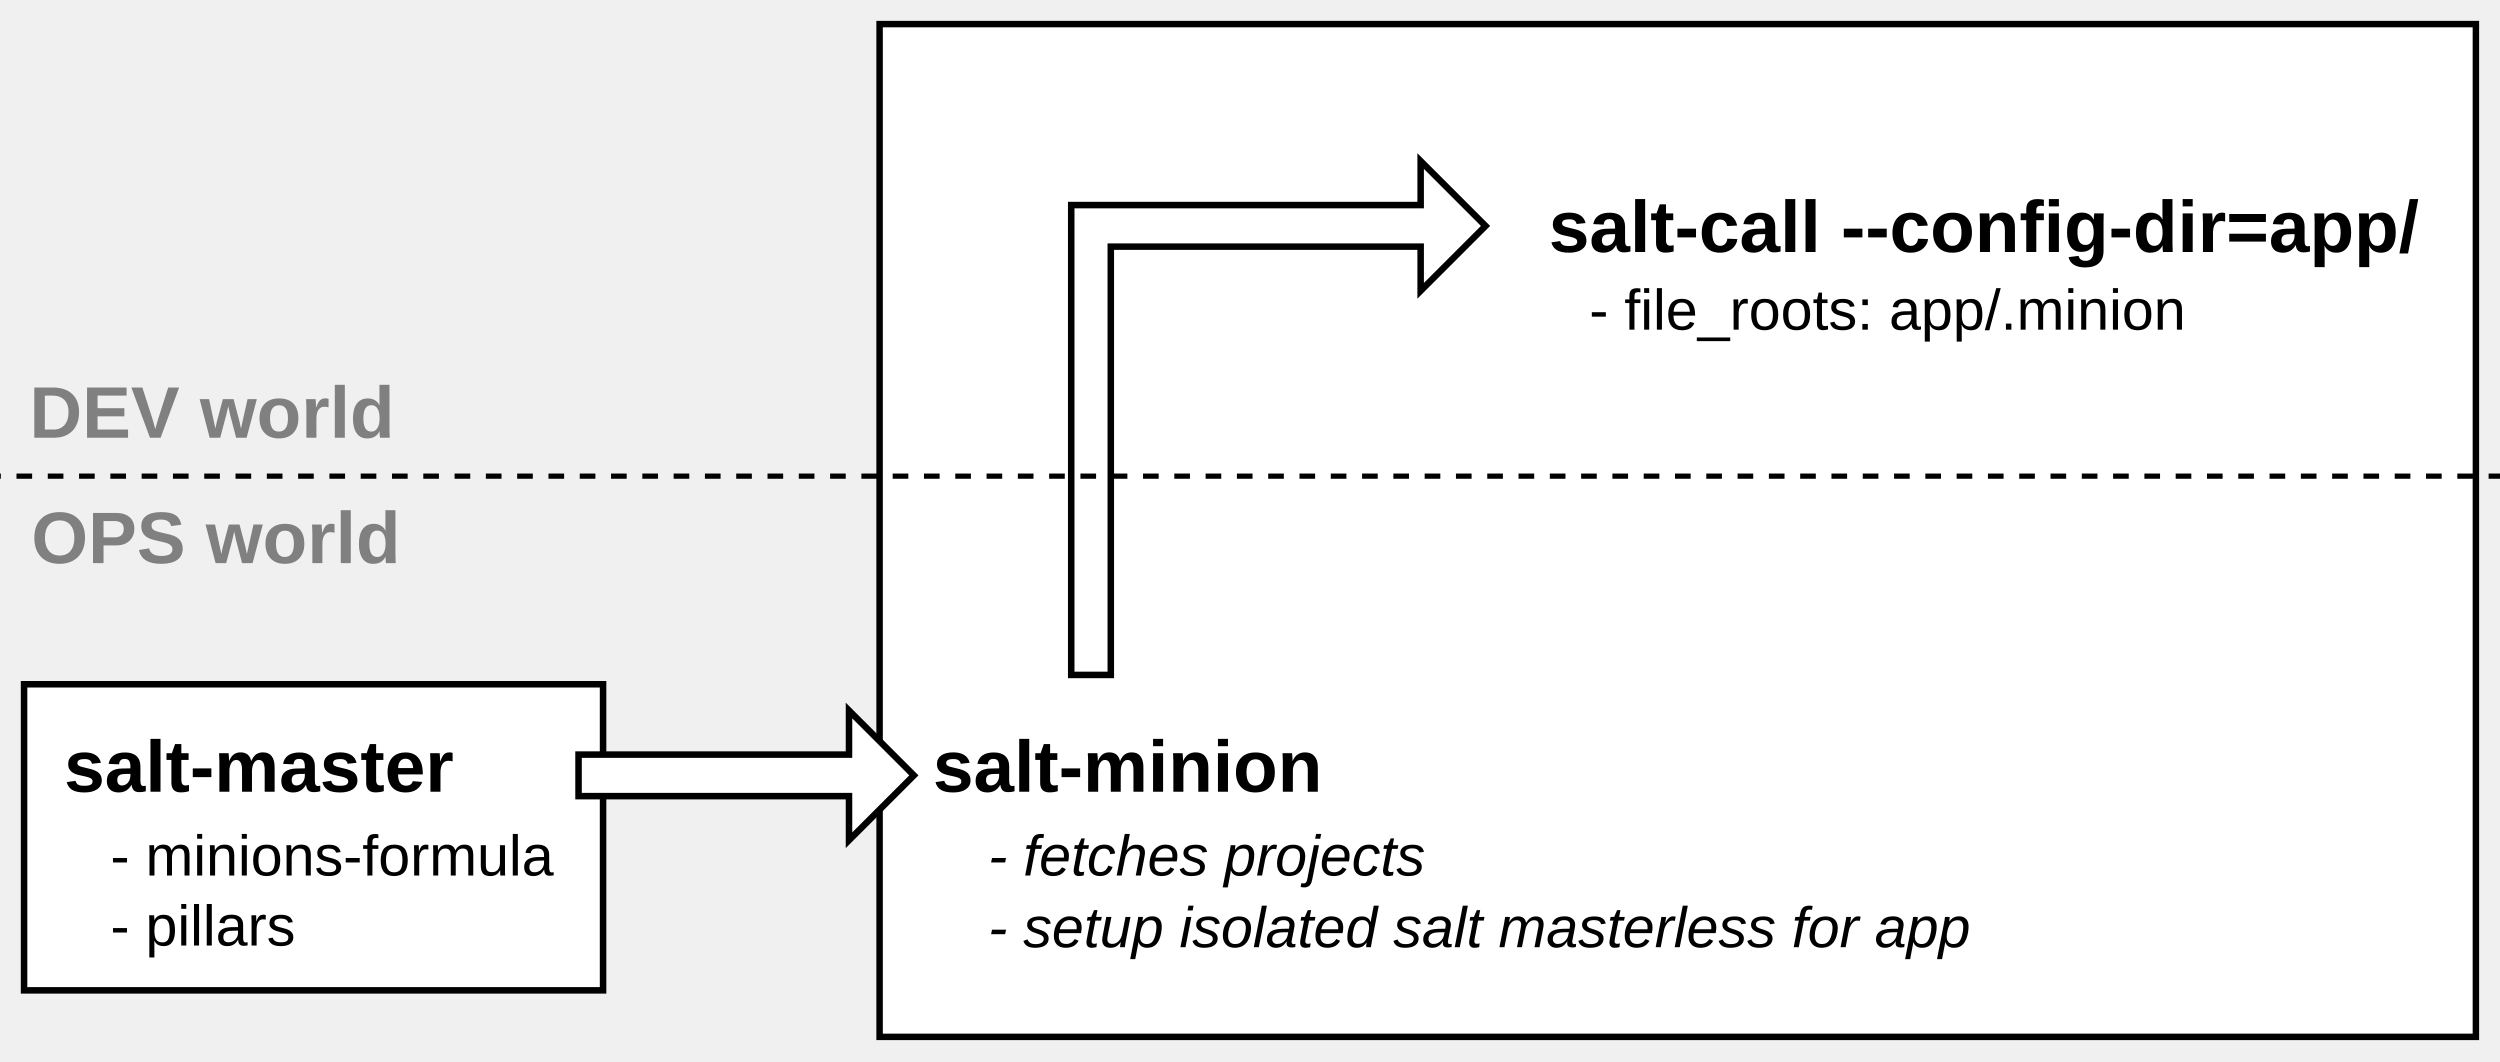
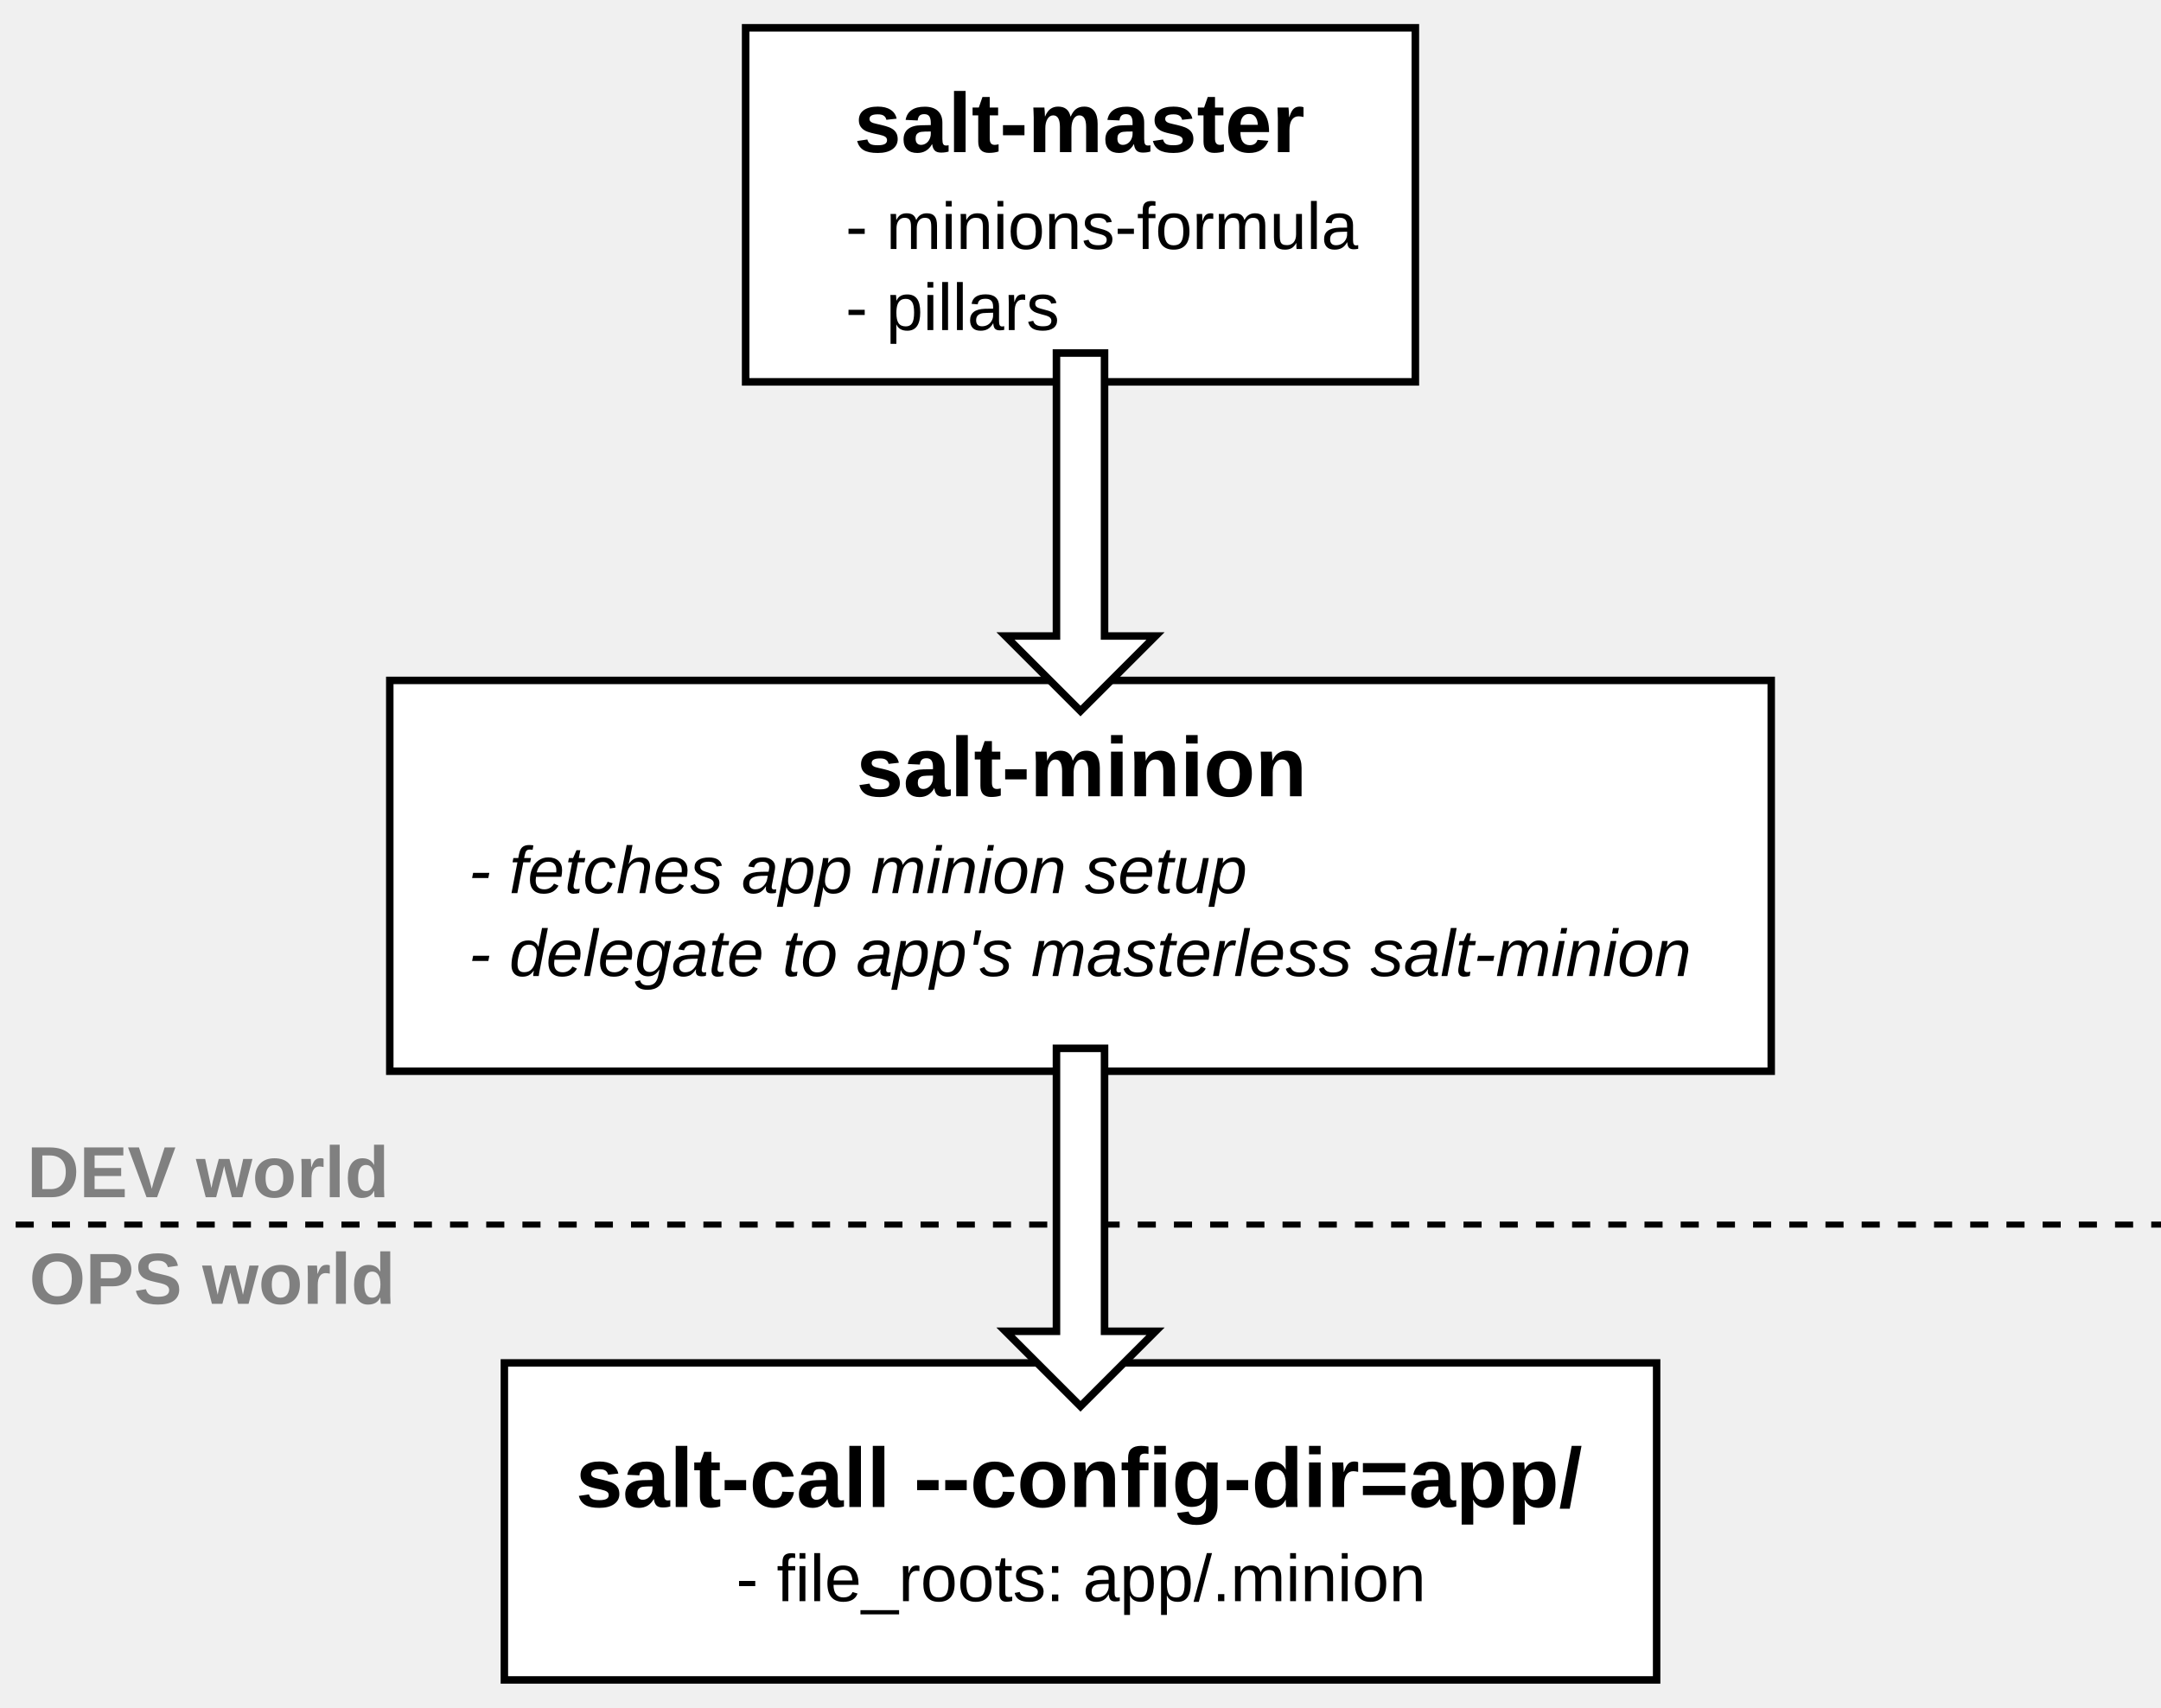
- <svg xmlns="http://www.w3.org/2000/svg" width="479.344" height="203.438" id="svg2" version="1.1">
+ <svg xmlns="http://www.w3.org/2000/svg" width="358.219" height="283.094" id="svg2" version="1.1">
  <defs id="defs4" />
-   <g id="layer1" transform="translate(-37.8125,-625.5938)">
-     <rect style="fill:#ffffff;fill-opacity:1;stroke:#000000;stroke-width:1.25;stroke-opacity:1" id="rect3157" width="111.016" height="58.69" x="42.426" y="756.792" />
-     <rect style="fill:#ffffff;fill-opacity:1;stroke:#000000;stroke-width:1.237;stroke-opacity:1" id="rect3058" width="306.07" height="194.188" x="206.464" y="630.213" />
-     <text xml:space="preserve" style="font-size:14px;font-style:normal;font-variant:normal;font-weight:bold;font-stretch:normal;text-align:start;line-height:125%;letter-spacing:0px;word-spacing:0px;writing-mode:lr-tb;text-anchor:start;fill:#000000;fill-opacity:1;stroke:none;font-family:Liberation Sans;-inkscape-font-specification:Liberation Sans Bold" x="50.104" y="777.399" id="text2987">
-       <tspan id="tspan2989" x="50.104" y="777.399">salt-master</tspan>
+   <g id="layer1" transform="translate(-98.375,-628.4375)">
+     <rect y="741.229" x="162.987" height="64.788" width="228.996" id="rect3026" style="fill:#ffffff;fill-opacity:1;stroke:#000000;stroke-width:1.237;stroke-opacity:1" />
+     <rect style="fill:#ffffff;fill-opacity:1;stroke:#000000;stroke-width:1.237;stroke-opacity:1" id="rect3058" width="191.006" height="52.555" x="181.981" y="854.366" />
+     <text xml:space="preserve" style="font-size:14px;font-style:normal;font-variant:normal;font-weight:bold;font-stretch:normal;text-align:start;line-height:125%;letter-spacing:0px;word-spacing:0px;writing-mode:lr-tb;text-anchor:start;fill:#000000;fill-opacity:1;stroke:none;font-family:Liberation Sans;-inkscape-font-specification:Liberation Sans Bold" x="240.324" y="760.428" id="text2991">
+       <tspan id="tspan2993" x="240.324" y="760.428">salt-minion</tspan>
    </text>
-     <text xml:space="preserve" style="font-size:14px;font-style:normal;font-variant:normal;font-weight:bold;font-stretch:normal;text-align:start;line-height:125%;letter-spacing:0px;word-spacing:0px;writing-mode:lr-tb;text-anchor:start;fill:#000000;fill-opacity:1;stroke:none;font-family:Liberation Sans;-inkscape-font-specification:Liberation Sans Bold" x="216.678" y="777.399" id="text2991">
-       <tspan id="tspan2993" x="216.678" y="777.399">salt-minion</tspan>
-     </text>
-     <path style="fill:#ffffff;fill-opacity:1;stroke:#000000;stroke-width:1.25;stroke-opacity:1" d="m 213.033,774.261 -12.435,-12.435 0,8.45 -51.857,0 0,7.97 51.857,0 0,8.45 z" id="rect3017" />
-     <path style="fill:#ffffff;fill-opacity:1;stroke:#000000;stroke-width:1.25;stroke-opacity:1" d="m 243.206,755 7.588,0 0,-82.116 59.411,0 0,8.469 12.438,-12.438 -12.438,-12.438 0,8.438 -66.998,0 z" id="path3024" />
-     <text id="text3034" y="793.46" x="58.993" style="font-size:11px;font-style:normal;font-variant:normal;font-weight:normal;font-stretch:normal;text-align:start;line-height:125%;letter-spacing:0px;word-spacing:0px;writing-mode:lr-tb;text-anchor:start;fill:#000000;fill-opacity:1;stroke:none;font-family:Liberation Sans;-inkscape-font-specification:Liberation Sans" xml:space="preserve">
-       <tspan y="793.46" x="58.993" id="tspan3036">- minions-formula</tspan>
-     </text>
-     <text id="text3046" y="688.808" x="342.543" style="font-size:11px;font-style:normal;font-variant:normal;font-weight:normal;font-stretch:normal;text-align:start;line-height:125%;letter-spacing:0px;word-spacing:0px;writing-mode:lr-tb;text-anchor:start;fill:#000000;fill-opacity:1;stroke:none;font-family:Liberation Sans;-inkscape-font-specification:Liberation Sans" xml:space="preserve">
-       <tspan y="688.808" x="342.543" id="tspan3048">- file_roots: app/.minion</tspan>
+     <text id="text3046" y="893.869" x="220.398" style="font-size:11px;font-style:normal;font-variant:normal;font-weight:normal;font-stretch:normal;text-align:start;line-height:125%;letter-spacing:0px;word-spacing:0px;writing-mode:lr-tb;text-anchor:start;fill:#000000;fill-opacity:1;stroke:none;font-family:Liberation Sans;-inkscape-font-specification:Liberation Sans" xml:space="preserve">
+       <tspan y="893.869" x="220.398" id="tspan3048">- file_roots: app/.minion</tspan>
    </text>
    <text xml:space="preserve" style="font-size:22.384px;font-style:normal;font-variant:normal;font-weight:bold;font-stretch:normal;text-align:start;line-height:125%;letter-spacing:0px;word-spacing:0px;writing-mode:lr-tb;text-anchor:start;fill:#000000;fill-opacity:1;stroke:none;font-family:Liberation Sans;-inkscape-font-specification:Liberation Sans Bold" x="350.725" y="132.284" id="text3050" transform="translate(0,540.3622)">
      <tspan id="tspan3052" x="350.725" y="132.284" />
    </text>
-     <text id="text3062" y="673.906" x="334.771" style="font-size:14px;font-style:normal;font-variant:normal;font-weight:bold;font-stretch:normal;text-align:start;line-height:125%;letter-spacing:0px;word-spacing:0px;writing-mode:lr-tb;text-anchor:start;fill:#000000;fill-opacity:1;stroke:none;font-family:Liberation Sans;-inkscape-font-specification:Liberation Sans Bold" xml:space="preserve">
-       <tspan y="673.906" x="334.771" id="tspan3064">salt-call --config-dir=app/</tspan>
+     <text id="text3062" y="878.26" x="193.823" style="font-size:14px;font-style:normal;font-variant:normal;font-weight:bold;font-stretch:normal;text-align:start;line-height:125%;letter-spacing:0px;word-spacing:0px;writing-mode:lr-tb;text-anchor:start;fill:#000000;fill-opacity:1;stroke:none;font-family:Liberation Sans;-inkscape-font-specification:Liberation Sans Bold" xml:space="preserve">
+       <tspan y="878.26" x="193.823" id="tspan3064">salt-call --config-dir=app/</tspan>
    </text>
-     <text xml:space="preserve" style="font-size:11px;font-style:normal;font-variant:normal;font-weight:normal;font-stretch:normal;text-align:start;line-height:125%;letter-spacing:0px;word-spacing:0px;writing-mode:lr-tb;text-anchor:start;fill:#000000;fill-opacity:1;stroke:none;font-family:Liberation Sans;-inkscape-font-specification:Liberation Sans" x="58.993" y="806.895" id="text3166">
-       <tspan id="tspan3168" x="58.993" y="806.895">- pillars</tspan>
+     <rect style="fill:#ffffff;fill-opacity:1;stroke:#000000;stroke-width:1.25;stroke-opacity:1" id="rect3157" width="111.016" height="58.69" x="221.976" y="633.048" />
+     <text xml:space="preserve" style="font-size:14px;font-style:normal;font-variant:normal;font-weight:bold;font-stretch:normal;text-align:start;line-height:125%;letter-spacing:0px;word-spacing:0px;writing-mode:lr-tb;text-anchor:start;fill:#000000;fill-opacity:1;stroke:none;font-family:Liberation Sans;-inkscape-font-specification:Liberation Sans Bold" x="239.962" y="653.655" id="text2987">
+       <tspan id="tspan2989" x="239.962" y="653.655">salt-master</tspan>
    </text>
-     <text xml:space="preserve" style="font-size:11px;font-style:italic;font-variant:normal;font-weight:normal;font-stretch:normal;text-align:start;line-height:125%;letter-spacing:0px;word-spacing:0px;writing-mode:lr-tb;text-anchor:start;fill:#000000;fill-opacity:1;stroke:none;font-family:Liberation Sans;-inkscape-font-specification:Liberation Sans Italic" x="227.284" y="793.46" id="text3170">
-       <tspan id="tspan3172" x="227.284" y="793.46">- fetches projects</tspan>
-       <tspan x="227.284" y="807.21" id="tspan3178">- setup isolated salt masterless for app</tspan>
+     <text id="text3034" y="669.716" x="238.543" style="font-size:11px;font-style:normal;font-variant:normal;font-weight:normal;font-stretch:normal;text-align:start;line-height:125%;letter-spacing:0px;word-spacing:0px;writing-mode:lr-tb;text-anchor:start;fill:#000000;fill-opacity:1;stroke:none;font-family:Liberation Sans;-inkscape-font-specification:Liberation Sans" xml:space="preserve">
+       <tspan y="669.716" x="238.543" id="tspan3036">- minions-formula</tspan>
    </text>
-     <path style="fill:none;stroke:#000000;stroke-width:1;stroke-linecap:butt;stroke-linejoin:miter;stroke-miterlimit:4;stroke-opacity:1;stroke-dasharray:3, 3;stroke-dashoffset:0" d="m 34.973,716.889 541.644,0" id="path3025" />
-     <text xml:space="preserve" style="font-size:14px;font-style:normal;font-variant:normal;font-weight:bold;font-stretch:normal;text-align:start;line-height:125%;letter-spacing:0px;word-spacing:0px;writing-mode:lr-tb;text-anchor:start;fill:#808080;fill-opacity:1;stroke:none;font-family:Liberation Sans;-inkscape-font-specification:Liberation Sans Bold" x="43.821" y="733.56" id="text3795">
-       <tspan id="tspan3797" x="43.821" y="733.56">OPS world</tspan>
+     <text xml:space="preserve" style="font-size:11px;font-style:normal;font-variant:normal;font-weight:normal;font-stretch:normal;text-align:start;line-height:125%;letter-spacing:0px;word-spacing:0px;writing-mode:lr-tb;text-anchor:start;fill:#000000;fill-opacity:1;stroke:none;font-family:Liberation Sans;-inkscape-font-specification:Liberation Sans" x="238.543" y="683.152" id="text3166">
+       <tspan id="tspan3168" x="238.543" y="683.152">- pillars</tspan>
    </text>
-     <text xml:space="preserve" style="font-size:14px;font-style:normal;font-variant:normal;font-weight:bold;font-stretch:normal;text-align:start;line-height:125%;letter-spacing:0px;word-spacing:0px;writing-mode:lr-tb;text-anchor:start;fill:#808080;fill-opacity:1;stroke:none;font-family:Liberation Sans;-inkscape-font-specification:Liberation Sans Bold" x="5.657" y="108.673" id="text3799" transform="translate(37.80141,600.8458)">
-       <tspan id="tspan3801" x="5.657" y="108.673">DEV world</tspan>
+     <text xml:space="preserve" style="font-size:11px;font-style:italic;font-variant:normal;font-weight:normal;font-stretch:normal;text-align:start;line-height:125%;letter-spacing:0px;word-spacing:0px;writing-mode:lr-tb;text-anchor:start;fill:#000000;fill-opacity:1;stroke:none;font-family:Liberation Sans;-inkscape-font-specification:Liberation Sans Italic" x="176.07" y="776.49" id="text3170">
+       <tspan id="tspan3172" x="176.07" y="776.49">- fetches app minion setup</tspan>
+       <tspan x="176.07" y="790.24" id="tspan3178">- delegate to app's masterless salt-minion</tspan>
    </text>
+     <path style="fill:none;stroke:#000000;stroke-width:1;stroke-linecap:butt;stroke-linejoin:miter;stroke-miterlimit:4;stroke-opacity:1;stroke-dasharray:3, 3;stroke-dashoffset:0" d="m 34.973,831.44 541.644,0" id="path3025" />
+     <text xml:space="preserve" style="font-size:12px;font-style:normal;font-variant:normal;font-weight:bold;font-stretch:normal;text-align:start;line-height:125%;letter-spacing:0px;word-spacing:0px;writing-mode:lr-tb;text-anchor:start;fill:#808080;fill-opacity:1;stroke:none;font-family:Liberation Sans;-inkscape-font-specification:Liberation Sans Bold" x="103.218" y="844.576" id="text3795">
+       <tspan id="tspan3797" x="103.218" y="844.576">OPS world</tspan>
+     </text>
+     <text xml:space="preserve" style="font-size:12px;font-style:normal;font-variant:normal;font-weight:bold;font-stretch:normal;text-align:start;line-height:125%;letter-spacing:0px;word-spacing:0px;writing-mode:lr-tb;text-anchor:start;fill:#808080;fill-opacity:1;stroke:none;font-family:Liberation Sans;-inkscape-font-specification:Liberation Sans Bold" x="102.855" y="826.898" id="text3799">
+       <tspan id="tspan3801" x="102.855" y="826.898">DEV world</tspan>
+     </text>
+     <path style="fill:#ffffff;fill-opacity:1;stroke:#000000;stroke-width:1.25;stroke-opacity:1" d="m 277.484,746.303 12.435,-12.435 -8.45,0 0,-46.907 -7.97,0 0,46.907 -8.45,0 z" id="rect3017" />
+     <path id="path3035" d="m 277.484,861.562 12.435,-12.435 -8.45,0 0,-46.907 -7.97,0 0,46.907 -8.45,0 z" style="fill:#ffffff;fill-opacity:1;stroke:#000000;stroke-width:1.25;stroke-opacity:1" />
  </g>
</svg>
